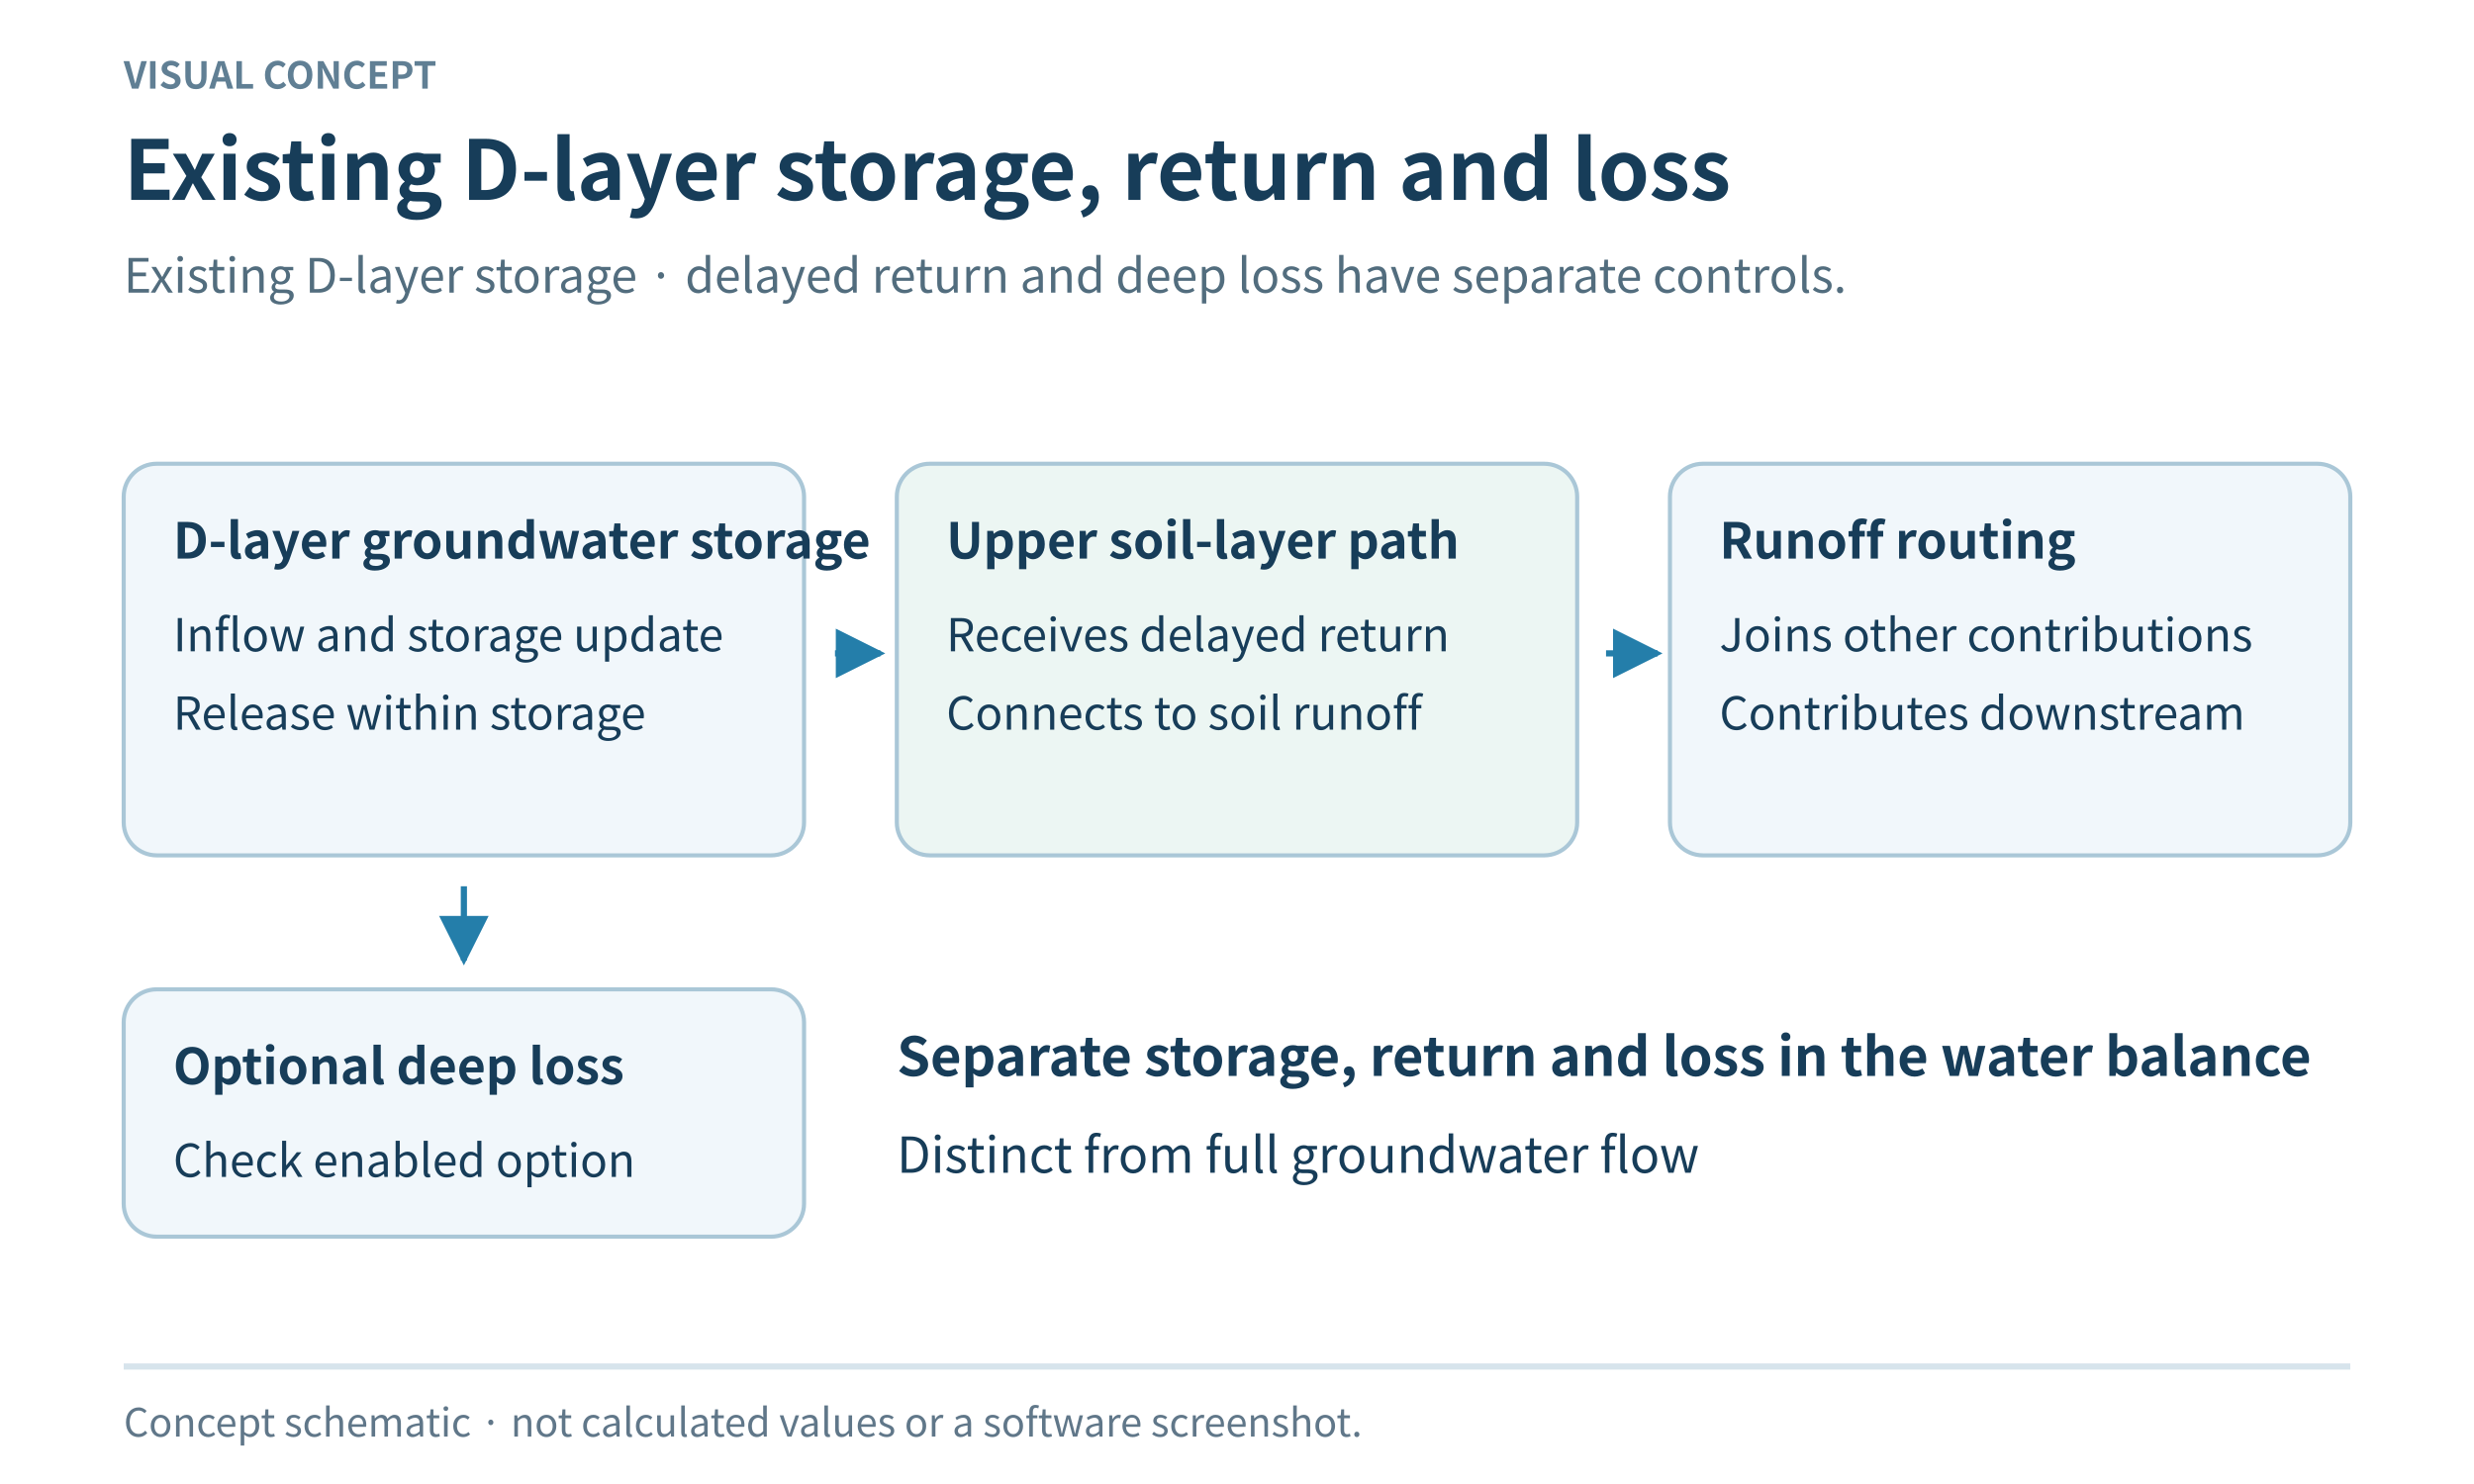
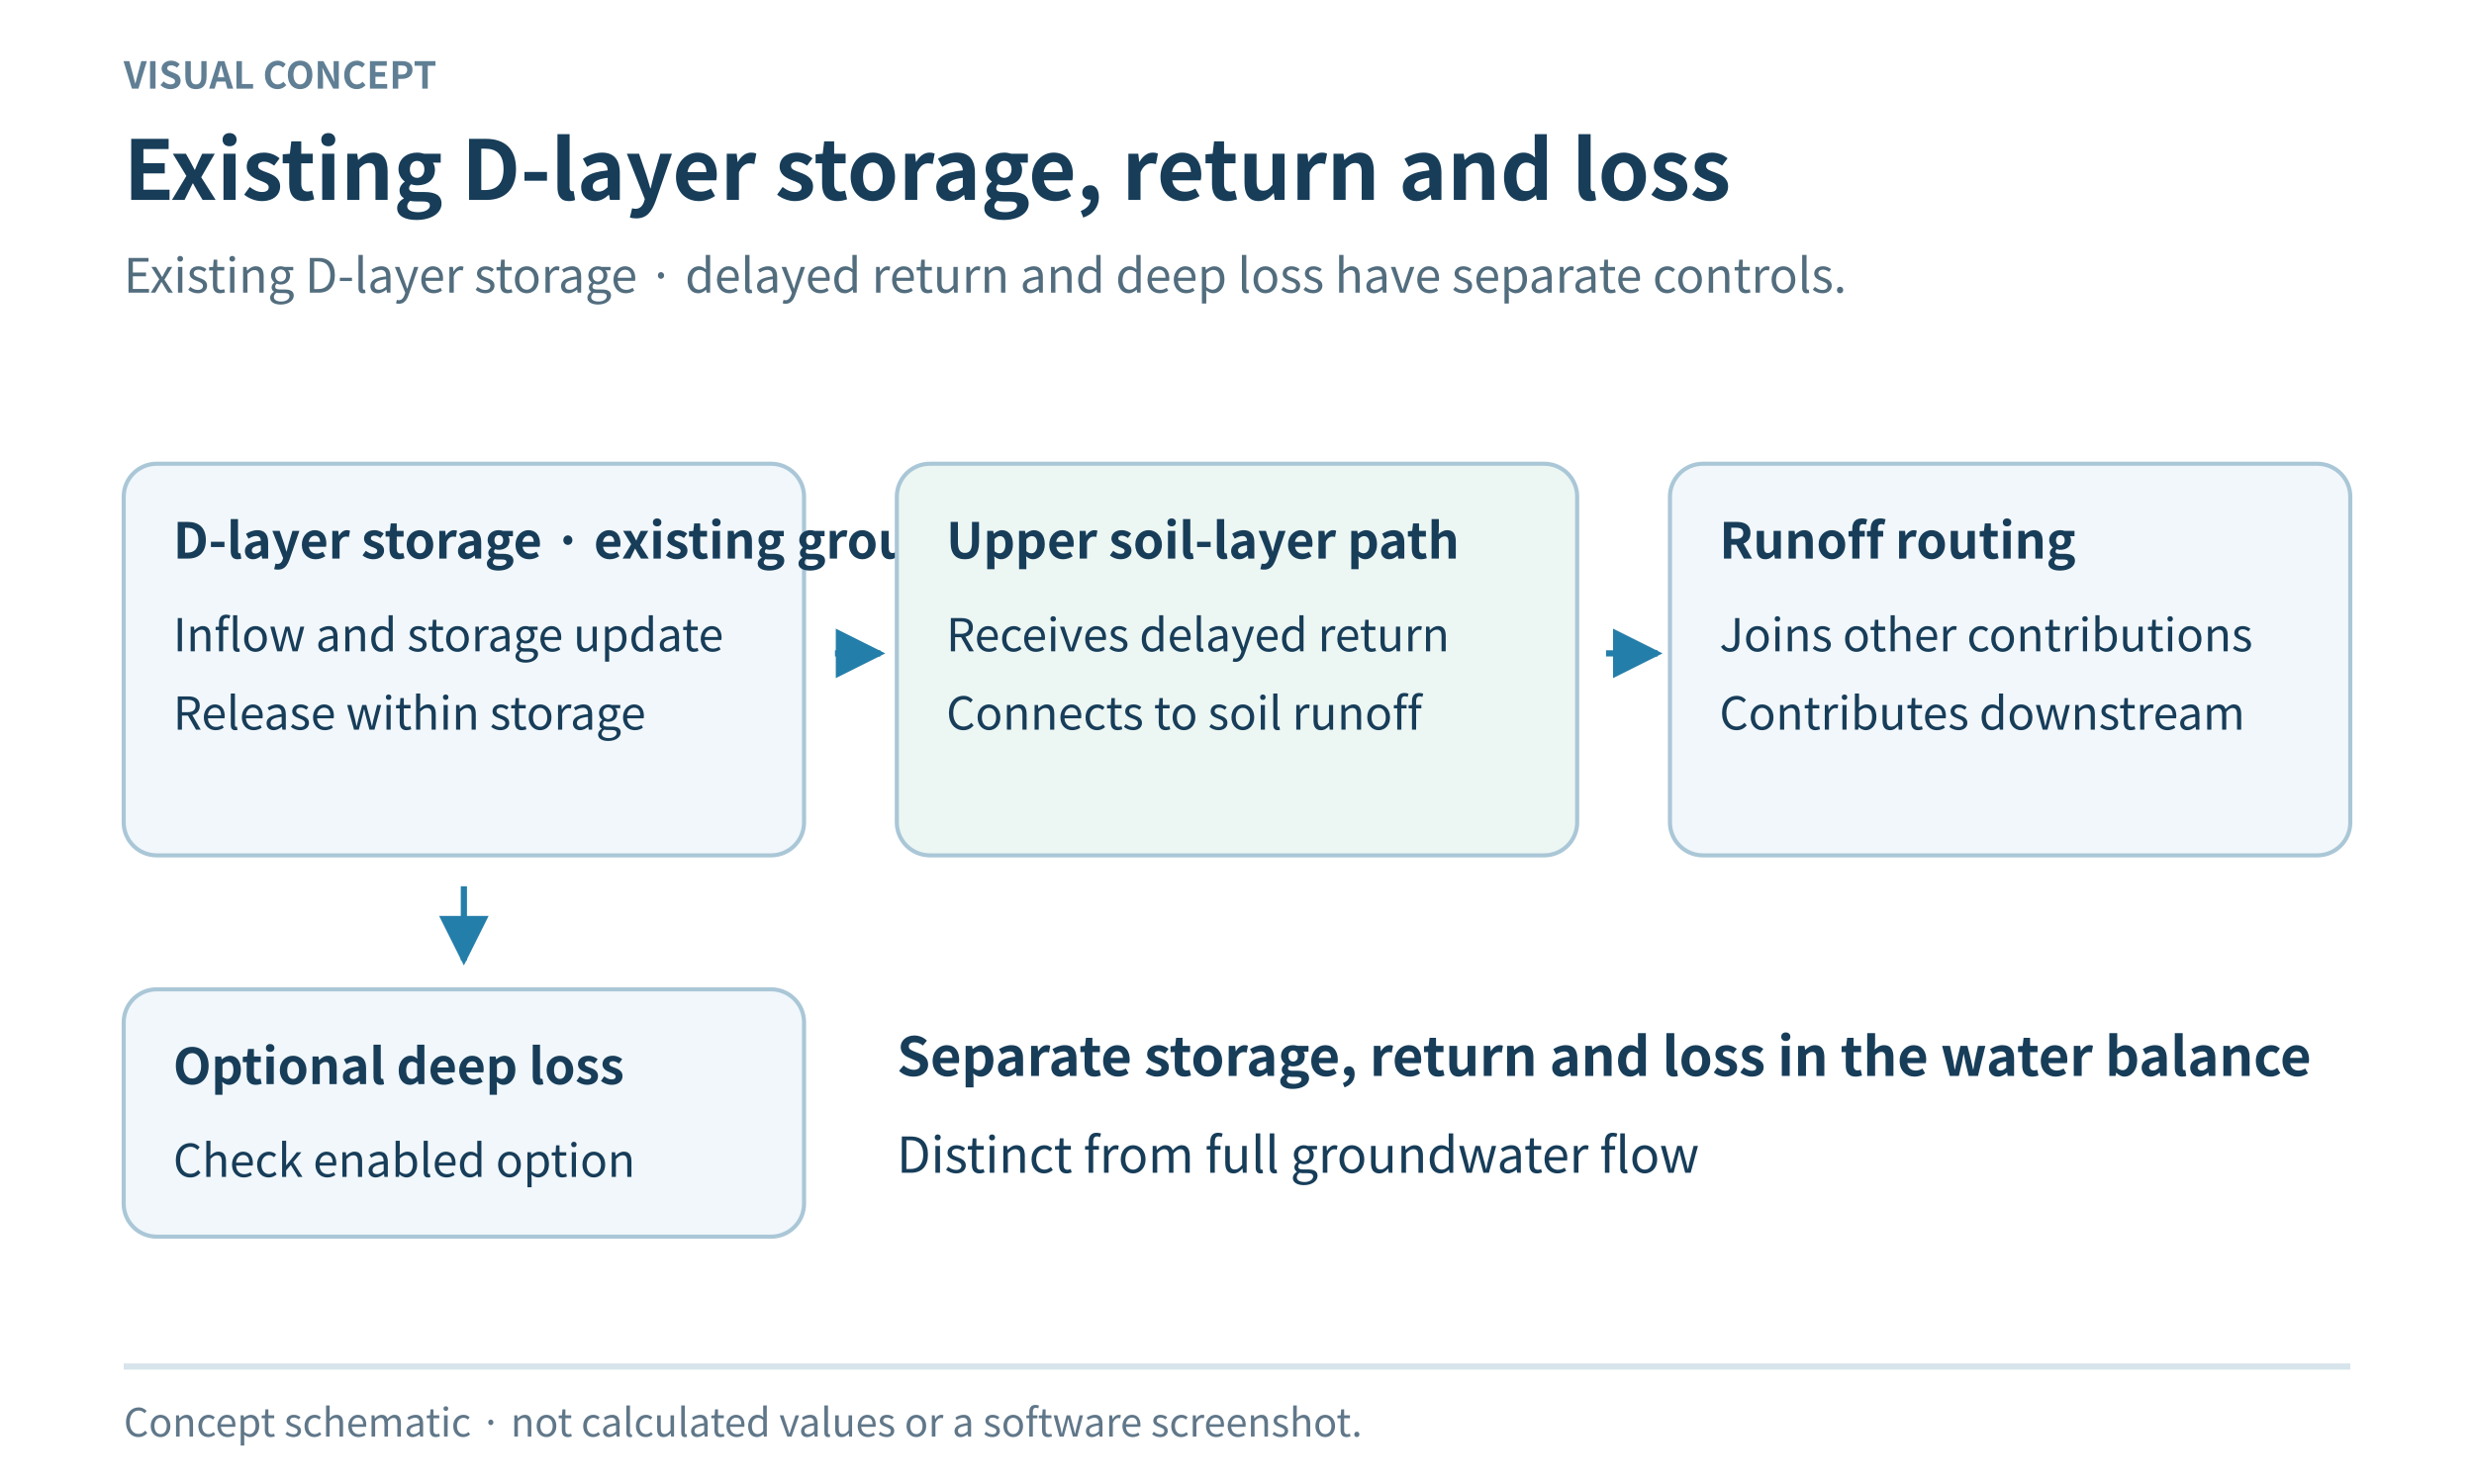
<svg xmlns="http://www.w3.org/2000/svg" width="1200" height="720" viewBox="0 0 1200 720" role="img" aria-labelledby="title desc">
  <defs>
    <marker id="arrow" viewBox="0 0 10 10" refX="9" refY="5" markerWidth="8" markerHeight="8" orient="auto-start-reverse">
      <path d="M0 0 10 5 0 10Z" fill="#247eaa" />
    </marker>
    <pattern id="missing" width="12" height="12" patternUnits="userSpaceOnUse">
      <path d="M-3 3 3-3 M0 12 12 0 M9 15 15 9" stroke="#b2bdc5" stroke-width="2" />
    </pattern>
  </defs>
  <rect width="1200" height="720" fill="#fff" />
  <g font-family="Noto Sans CJK KR,Noto Sans KR,Malgun Gothic,Arial,sans-serif">
    <text x="60" y="43" font-size="18" font-weight="600" text-anchor="start" fill="#607f94">VISUAL CONCEPT</text>
    <text x="60" y="97" font-size="40" font-weight="700" text-anchor="start" fill="#173d59">Existing D-layer storage, return and loss</text>
    <text x="60" y="142" font-size="23" font-weight="400" text-anchor="start" fill="#526d7e">Existing D-layer storage · delayed return and deep loss have separate controls.</text>
    <rect x="60" y="225" width="330" height="190" rx="16" fill="#f1f7fb" stroke="#aac7d7" stroke-width="2" />
-     <text x="84" y="271" font-size="24" font-weight="700" text-anchor="start" fill="#173d59">D-layer groundwater storage</text>
+     <text x="84" y="271" font-size="24" font-weight="700" text-anchor="start" fill="#173d59">D-layer storage · existing groundwater layer</text>
    <text x="84" y="316" font-size="22" font-weight="400" text-anchor="start" fill="#173d59">Inflow and storage update</text>
    <text x="84" y="354" font-size="22" font-weight="400" text-anchor="start" fill="#173d59">Release within storage</text>
    <line x1="405" y1="317" x2="427" y2="317" stroke="#247eaa" stroke-width="3" marker-end="url(#arrow)" />
    <rect x="435" y="225" width="330" height="190" rx="16" fill="#ecf6f3" stroke="#aac7d7" stroke-width="2" />
    <text x="459" y="271" font-size="24" font-weight="700" text-anchor="start" fill="#173d59">Upper soil-layer path</text>
    <text x="459" y="316" font-size="22" font-weight="400" text-anchor="start" fill="#173d59">Receives delayed return</text>
    <text x="459" y="354" font-size="22" font-weight="400" text-anchor="start" fill="#173d59">Connects to soil runoff</text>
    <line x1="779" y1="317" x2="804" y2="317" stroke="#247eaa" stroke-width="3" marker-end="url(#arrow)" />
    <rect x="810" y="225" width="330" height="190" rx="16" fill="#f1f7fb" stroke="#aac7d7" stroke-width="2" />
    <text x="834" y="271" font-size="24" font-weight="700" text-anchor="start" fill="#173d59">Runoff routing</text>
    <text x="834" y="316" font-size="22" font-weight="400" text-anchor="start" fill="#173d59">Joins other contributions</text>
    <text x="834" y="354" font-size="22" font-weight="400" text-anchor="start" fill="#173d59">Contributes downstream</text>
    <path d="M225 430V466" fill="none" stroke="#247eaa" stroke-width="3" marker-end="url(#arrow)" />
    <rect x="60" y="480" width="330" height="120" rx="16" fill="#f1f7fb" stroke="#aac7d7" stroke-width="2" />
    <text x="84" y="526" font-size="24" font-weight="700" text-anchor="start" fill="#173d59">Optional deep loss</text>
    <text x="84" y="571" font-size="22" font-weight="400" text-anchor="start" fill="#173d59">Check enabled option</text>
    <text x="435" y="522" font-size="26" font-weight="600" text-anchor="start" fill="#173d59">Separate storage, return and loss in the water balance</text>
    <text x="435" y="569" font-size="24" font-weight="400" text-anchor="start" fill="#173d59">Distinct from full groundwater flow</text>
    <line x1="60" y1="663" x2="1140" y2="663" stroke="#d7e4ec" stroke-width="3" />
    <text x="60" y="697" font-size="19" font-weight="400" text-anchor="start" fill="#607789">Concept schematic · not calculated values or a software screenshot.</text>
  </g>
</svg>
